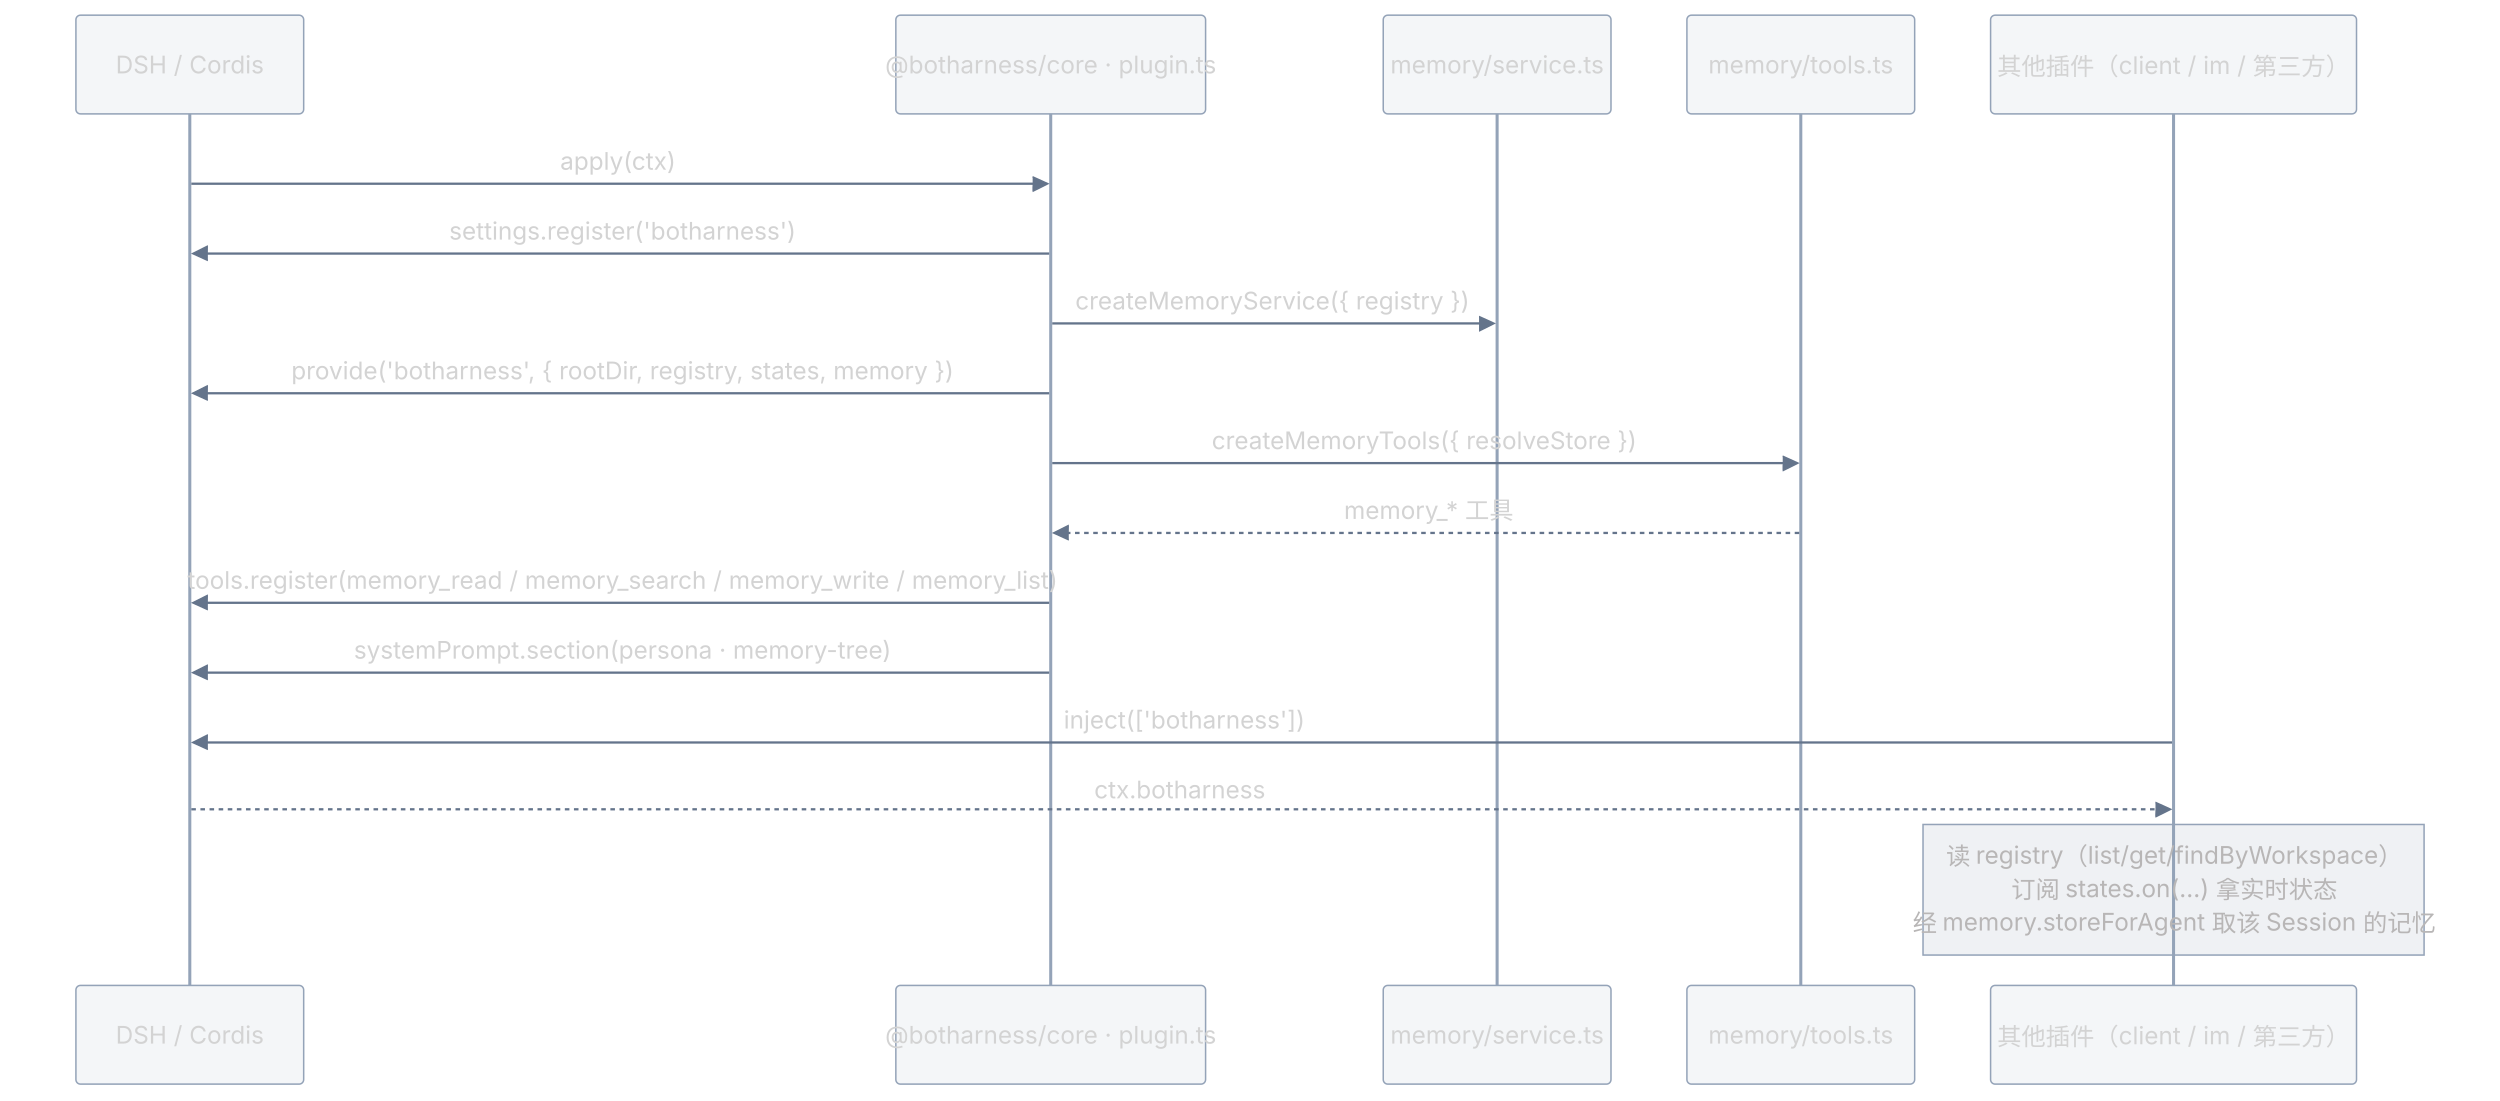
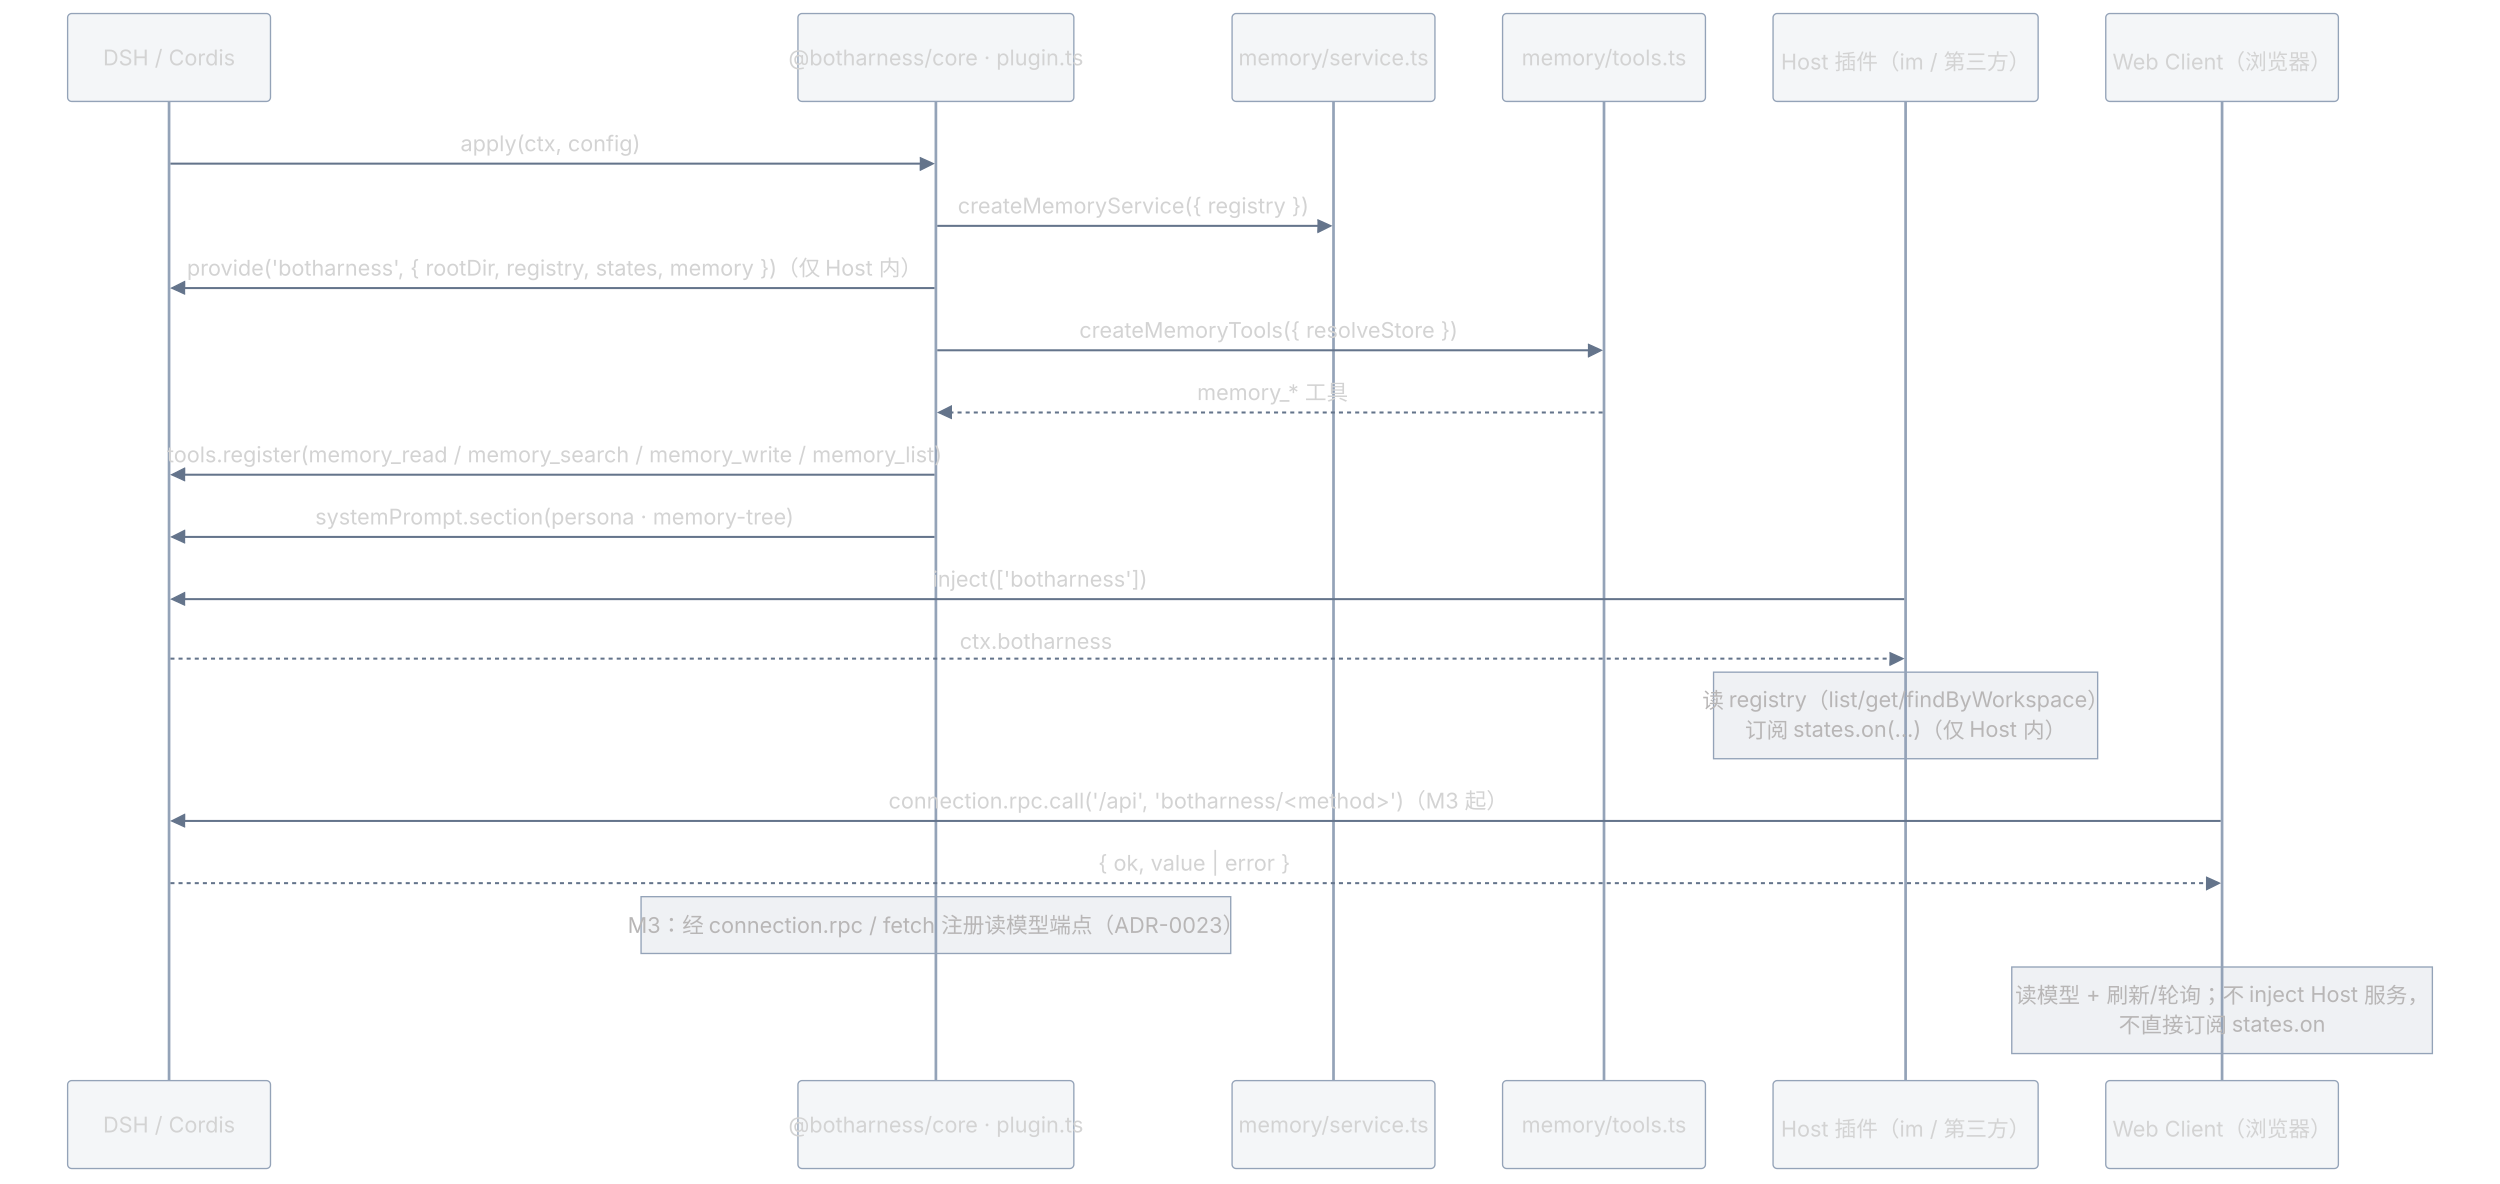
- <svg xmlns="http://www.w3.org/2000/svg" id="my-svg" width="1646.5" height="725" style="max-width: 1646.5px; background-color: transparent;" viewBox="-50 -10 1646.5 725" role="graphics-document document" aria-roledescription="sequence">
+ <svg xmlns="http://www.w3.org/2000/svg" id="my-svg" width="1848.5" height="875" style="max-width: 1848.5px; background-color: transparent;" viewBox="-50 -10 1848.5 875" role="graphics-document document" aria-roledescription="sequence">
  <g>
-     <rect x="1261" y="639" fill="#eaeaea" stroke="#666" width="241" height="65" name="O" rx="3" ry="3" class="actor actor-bottom" />
-     <text x="1381.5" y="671.5" dominant-baseline="central" alignment-baseline="central" class="actor actor-box" style="text-anchor: middle; font-size: 16px; font-weight: 400;">
-       <tspan x="1381.5" dy="0">其他插件（client / im / 第三方）</tspan>
+     <rect x="1507" y="789" fill="#eaeaea" stroke="#666" width="172" height="65" name="C" rx="3" ry="3" class="actor actor-bottom" />
+     <text x="1593" y="821.5" dominant-baseline="central" alignment-baseline="central" class="actor actor-box" style="text-anchor: middle; font-size: 16px; font-weight: 400;">
+       <tspan x="1593" dy="0">Web Client（浏览器）</tspan>
    </text>
  </g>
  <g>
-     <rect x="1061" y="639" fill="#eaeaea" stroke="#666" width="150" height="65" name="T" rx="3" ry="3" class="actor actor-bottom" />
-     <text x="1136" y="671.5" dominant-baseline="central" alignment-baseline="central" class="actor actor-box" style="text-anchor: middle; font-size: 16px; font-weight: 400;">
+     <rect x="1261" y="789" fill="#eaeaea" stroke="#666" width="196" height="65" name="O" rx="3" ry="3" class="actor actor-bottom" />
+     <text x="1359" y="821.5" dominant-baseline="central" alignment-baseline="central" class="actor actor-box" style="text-anchor: middle; font-size: 16px; font-weight: 400;">
+       <tspan x="1359" dy="0">Host 插件（im / 第三方）</tspan>
+     </text>
+   </g>
+   <g>
+     <rect x="1061" y="789" fill="#eaeaea" stroke="#666" width="150" height="65" name="T" rx="3" ry="3" class="actor actor-bottom" />
+     <text x="1136" y="821.5" dominant-baseline="central" alignment-baseline="central" class="actor actor-box" style="text-anchor: middle; font-size: 16px; font-weight: 400;">
      <tspan x="1136" dy="0">memory/tools.ts</tspan>
    </text>
  </g>
  <g>
-     <rect x="861" y="639" fill="#eaeaea" stroke="#666" width="150" height="65" name="M" rx="3" ry="3" class="actor actor-bottom" />
-     <text x="936" y="671.5" dominant-baseline="central" alignment-baseline="central" class="actor actor-box" style="text-anchor: middle; font-size: 16px; font-weight: 400;">
+     <rect x="861" y="789" fill="#eaeaea" stroke="#666" width="150" height="65" name="M" rx="3" ry="3" class="actor actor-bottom" />
+     <text x="936" y="821.5" dominant-baseline="central" alignment-baseline="central" class="actor actor-box" style="text-anchor: middle; font-size: 16px; font-weight: 400;">
      <tspan x="936" dy="0">memory/service.ts</tspan>
    </text>
  </g>
  <g>
-     <rect x="540" y="639" fill="#eaeaea" stroke="#666" width="204" height="65" name="P" rx="3" ry="3" class="actor actor-bottom" />
-     <text x="642" y="671.5" dominant-baseline="central" alignment-baseline="central" class="actor actor-box" style="text-anchor: middle; font-size: 16px; font-weight: 400;">
+     <rect x="540" y="789" fill="#eaeaea" stroke="#666" width="204" height="65" name="P" rx="3" ry="3" class="actor actor-bottom" />
+     <text x="642" y="821.5" dominant-baseline="central" alignment-baseline="central" class="actor actor-box" style="text-anchor: middle; font-size: 16px; font-weight: 400;">
      <tspan x="642" dy="0">@botharness/core · plugin.ts</tspan>
    </text>
  </g>
  <g>
-     <rect x="0" y="639" fill="#eaeaea" stroke="#666" width="150" height="65" name="D" rx="3" ry="3" class="actor actor-bottom" />
-     <text x="75" y="671.5" dominant-baseline="central" alignment-baseline="central" class="actor actor-box" style="text-anchor: middle; font-size: 16px; font-weight: 400;">
+     <rect x="0" y="789" fill="#eaeaea" stroke="#666" width="150" height="65" name="D" rx="3" ry="3" class="actor actor-bottom" />
+     <text x="75" y="821.5" dominant-baseline="central" alignment-baseline="central" class="actor actor-box" style="text-anchor: middle; font-size: 16px; font-weight: 400;">
      <tspan x="75" dy="0">DSH / Cordis</tspan>
    </text>
  </g>
  <g>
-     <line id="actor4" x1="1381.5" y1="65" x2="1381.5" y2="639" class="actor-line 200" stroke-width="0.5px" stroke="#999" name="O" data-et="life-line" data-id="O" />
-     <g id="root-4" data-et="participant" data-type="participant" data-id="O">
-       <rect x="1261" y="0" fill="#eaeaea" stroke="#666" width="241" height="65" name="O" rx="3" ry="3" class="actor actor-top" />
-       <text x="1381.5" y="32.5" dominant-baseline="central" alignment-baseline="central" class="actor actor-box" style="text-anchor: middle; font-size: 16px; font-weight: 400;">
-         <tspan x="1381.5" dy="0">其他插件（client / im / 第三方）</tspan>
+     <line id="actor5" x1="1593" y1="65" x2="1593" y2="789" class="actor-line 200" stroke-width="0.5px" stroke="#999" name="C" data-et="life-line" data-id="C" />
+     <g id="root-5" data-et="participant" data-type="participant" data-id="C">
+       <rect x="1507" y="0" fill="#eaeaea" stroke="#666" width="172" height="65" name="C" rx="3" ry="3" class="actor actor-top" />
+       <text x="1593" y="32.5" dominant-baseline="central" alignment-baseline="central" class="actor actor-box" style="text-anchor: middle; font-size: 16px; font-weight: 400;">
+         <tspan x="1593" dy="0">Web Client（浏览器）</tspan>
      </text>
    </g>
  </g>
  <g>
-     <line id="actor3" x1="1136" y1="65" x2="1136" y2="639" class="actor-line 200" stroke-width="0.5px" stroke="#999" name="T" data-et="life-line" data-id="T" />
+     <line id="actor4" x1="1359" y1="65" x2="1359" y2="789" class="actor-line 200" stroke-width="0.5px" stroke="#999" name="O" data-et="life-line" data-id="O" />
+     <g id="root-4" data-et="participant" data-type="participant" data-id="O">
+       <rect x="1261" y="0" fill="#eaeaea" stroke="#666" width="196" height="65" name="O" rx="3" ry="3" class="actor actor-top" />
+       <text x="1359" y="32.5" dominant-baseline="central" alignment-baseline="central" class="actor actor-box" style="text-anchor: middle; font-size: 16px; font-weight: 400;">
+         <tspan x="1359" dy="0">Host 插件（im / 第三方）</tspan>
+       </text>
+     </g>
+   </g>
+   <g>
+     <line id="actor3" x1="1136" y1="65" x2="1136" y2="789" class="actor-line 200" stroke-width="0.5px" stroke="#999" name="T" data-et="life-line" data-id="T" />
    <g id="root-3" data-et="participant" data-type="participant" data-id="T">
      <rect x="1061" y="0" fill="#eaeaea" stroke="#666" width="150" height="65" name="T" rx="3" ry="3" class="actor actor-top" />
      <text x="1136" y="32.5" dominant-baseline="central" alignment-baseline="central" class="actor actor-box" style="text-anchor: middle; font-size: 16px; font-weight: 400;">
        <tspan x="1136" dy="0">memory/tools.ts</tspan>
      </text>
    </g>
  </g>
  <g>
-     <line id="actor2" x1="936" y1="65" x2="936" y2="639" class="actor-line 200" stroke-width="0.5px" stroke="#999" name="M" data-et="life-line" data-id="M" />
+     <line id="actor2" x1="936" y1="65" x2="936" y2="789" class="actor-line 200" stroke-width="0.5px" stroke="#999" name="M" data-et="life-line" data-id="M" />
    <g id="root-2" data-et="participant" data-type="participant" data-id="M">
      <rect x="861" y="0" fill="#eaeaea" stroke="#666" width="150" height="65" name="M" rx="3" ry="3" class="actor actor-top" />
      <text x="936" y="32.5" dominant-baseline="central" alignment-baseline="central" class="actor actor-box" style="text-anchor: middle; font-size: 16px; font-weight: 400;">
        <tspan x="936" dy="0">memory/service.ts</tspan>
      </text>
    </g>
  </g>
  <g>
-     <line id="actor1" x1="642" y1="65" x2="642" y2="639" class="actor-line 200" stroke-width="0.5px" stroke="#999" name="P" data-et="life-line" data-id="P" />
+     <line id="actor1" x1="642" y1="65" x2="642" y2="789" class="actor-line 200" stroke-width="0.5px" stroke="#999" name="P" data-et="life-line" data-id="P" />
    <g id="root-1" data-et="participant" data-type="participant" data-id="P">
      <rect x="540" y="0" fill="#eaeaea" stroke="#666" width="204" height="65" name="P" rx="3" ry="3" class="actor actor-top" />
      <text x="642" y="32.5" dominant-baseline="central" alignment-baseline="central" class="actor actor-box" style="text-anchor: middle; font-size: 16px; font-weight: 400;">
        <tspan x="642" dy="0">@botharness/core · plugin.ts</tspan>
      </text>
    </g>
  </g>
  <g>
-     <line id="actor0" x1="75" y1="65" x2="75" y2="639" class="actor-line 200" stroke-width="0.5px" stroke="#999" name="D" data-et="life-line" data-id="D" />
+     <line id="actor0" x1="75" y1="65" x2="75" y2="789" class="actor-line 200" stroke-width="0.5px" stroke="#999" name="D" data-et="life-line" data-id="D" />
    <g id="root-0" data-et="participant" data-type="participant" data-id="D">
      <rect x="0" y="0" fill="#eaeaea" stroke="#666" width="150" height="65" name="D" rx="3" ry="3" class="actor actor-top" />
      <text x="75" y="32.5" dominant-baseline="central" alignment-baseline="central" class="actor actor-box" style="text-anchor: middle; font-size: 16px; font-weight: 400;">
        <tspan x="75" dy="0">DSH / Cordis</tspan>
      </text>
    </g>
  </g>
  <style>#my-svg{font-family:system-ui,-apple-system,Segoe UI,PingFang SC,Microsoft YaHei,sans-serif;font-size:16px;fill:#ccc;}@keyframes edge-animation-frame{from{stroke-dashoffset:0;}}@keyframes dash{to{stroke-dashoffset:0;}}#my-svg .edge-animation-slow{stroke-dasharray:9,5!important;stroke-dashoffset:900;animation:dash 50s linear infinite;stroke-linecap:round;}#my-svg .edge-animation-fast{stroke-dasharray:9,5!important;stroke-dashoffset:900;animation:dash 20s linear infinite;stroke-linecap:round;}#my-svg .error-icon{fill:#a44141;}#my-svg .error-text{fill:#ddd;stroke:#ddd;}#my-svg .edge-thickness-normal{stroke-width:1px;}#my-svg .edge-thickness-thick{stroke-width:3.5px;}#my-svg .edge-pattern-solid{stroke-dasharray:0;}#my-svg .edge-thickness-invisible{stroke-width:0;fill:none;}#my-svg .edge-pattern-dashed{stroke-dasharray:3;}#my-svg .edge-pattern-dotted{stroke-dasharray:2;}#my-svg .marker{fill:#94a3b8;stroke:#94a3b8;}#my-svg .marker.cross{stroke:#94a3b8;}#my-svg svg{font-family:system-ui,-apple-system,Segoe UI,PingFang SC,Microsoft YaHei,sans-serif;font-size:16px;}#my-svg p{margin:0;}#my-svg .actor{stroke:#94a3b8;fill:rgba(148, 163, 184, 0.1);stroke-width:1;}#my-svg rect.actor.outer-path[data-look="neo"]{filter:drop-shadow( 1px 2px 2px rgba(185,185,185,1));}#my-svg rect.note[data-look="neo"]{stroke:#94a3b8;fill:rgba(148, 163, 184, 0.15);filter:drop-shadow( 1px 2px 2px rgba(185,185,185,1));}#my-svg text.actor&gt;tspan{fill:lightgrey;stroke:none;}#my-svg .actor-line{stroke:#94a3b8;}#my-svg .innerArc{stroke-width:1.5;stroke-dasharray:none;}#my-svg .messageLine0{stroke-width:1.5;stroke-dasharray:none;stroke:#64748b;}#my-svg .messageLine1{stroke-width:1.5;stroke-dasharray:2,2;stroke:#64748b;}#my-svg [id$="-arrowhead"] path{fill:#64748b;stroke:#64748b;}#my-svg .sequenceNumber{fill:black;}#my-svg [id$="-sequencenumber"]{fill:#64748b;}#my-svg [id$="-crosshead"] path{fill:#64748b;stroke:#64748b;}#my-svg .messageText{fill:lightgrey;stroke:none;}#my-svg .labelBox{stroke:#ccc;fill:rgba(148, 163, 184, 0.1);filter:none;}#my-svg .labelText,#my-svg .labelText&gt;tspan{fill:lightgrey;stroke:none;}#my-svg .loopText,#my-svg .loopText&gt;tspan{fill:lightgrey;stroke:none;}#my-svg .sectionTitle,#my-svg .sectionTitle&gt;tspan{fill:lightgrey;stroke:none;}#my-svg .loopLine{stroke-width:2px;stroke-dasharray:2,2;stroke:#ccc;fill:#ccc;}#my-svg .note{stroke:#94a3b8;fill:rgba(148, 163, 184, 0.15);}#my-svg .noteText,#my-svg .noteText&gt;tspan{fill:rgb(183.848, 181.552, 181.552);stroke:none;font-weight:normal;}#my-svg .activation0{fill:hsla(215, 20.225%, 81.098%, 0.1);stroke:#ccc;}#my-svg .activation1{fill:hsla(215, 20.225%, 81.098%, 0.1);stroke:#ccc;}#my-svg .activation2{fill:hsla(215, 20.225%, 81.098%, 0.1);stroke:#ccc;}#my-svg .actorPopupMenu{position:absolute;}#my-svg .actorPopupMenuPanel{position:absolute;fill:rgba(148, 163, 184, 0.1);box-shadow:0px 8px 16px 0px rgba(0,0,0,0.2);filter:drop-shadow(3px 5px 2px rgb(0 0 0 / 0.4));}#my-svg .actor-man circle,#my-svg line{fill:rgba(148, 163, 184, 0.1);stroke-width:2px;}#my-svg g rect.rect{filter:drop-shadow( 1px 2px 2px rgba(185,185,185,1));stroke:#94a3b8;}#my-svg .node .neo-node{stroke:#94a3b8;}#my-svg [data-look="neo"].node rect,#my-svg [data-look="neo"].cluster rect,#my-svg [data-look="neo"].node polygon{stroke:url(#my-svg-gradient);filter:drop-shadow( 1px 2px 2px rgba(185,185,185,1));}#my-svg [data-look="neo"].swimlane.cluster rect{filter:none;}#my-svg [data-look="neo"].node path{stroke:url(#my-svg-gradient);stroke-width:1px;}#my-svg [data-look="neo"].node .outer-path{filter:drop-shadow( 1px 2px 2px rgba(185,185,185,1));}#my-svg [data-look="neo"].node .neo-line path{stroke:#94a3b8;filter:none;}#my-svg [data-look="neo"].node circle{stroke:url(#my-svg-gradient);filter:drop-shadow( 1px 2px 2px rgba(185,185,185,1));}#my-svg [data-look="neo"].node circle .state-start{fill:#000000;}#my-svg [data-look="neo"].icon-shape .icon{fill:url(#my-svg-gradient);filter:drop-shadow( 1px 2px 2px rgba(185,185,185,1));}#my-svg [data-look="neo"].icon-shape .icon-neo path{stroke:url(#my-svg-gradient);filter:drop-shadow( 1px 2px 2px rgba(185,185,185,1));}#my-svg :root{--mermaid-font-family:"trebuchet ms",verdana,arial,sans-serif;}</style>
  <g />
  <defs>
    <symbol id="my-svg-computer" width="24" height="24">
      <path transform="scale(.5)" d="M2 2v13h20v-13h-20zm18 11h-16v-9h16v9zm-10.228 6l.466-1h3.524l.467 1h-4.457zm14.228 3h-24l2-6h2.104l-1.33 4h18.45l-1.297-4h2.073l2 6zm-5-10h-14v-7h14v7z" />
    </symbol>
  </defs>
  <defs>
    <symbol id="my-svg-database" fill-rule="evenodd" clip-rule="evenodd">
      <path transform="scale(.5)" d="M12.258.001l.256.004.255.005.253.008.251.01.249.012.247.015.246.016.242.019.241.02.239.023.236.024.233.027.231.028.229.031.225.032.223.034.22.036.217.038.214.04.211.041.208.043.205.045.201.046.198.048.194.05.191.051.187.053.183.054.18.056.175.057.172.059.168.06.163.061.16.063.155.064.15.066.074.033.073.033.071.034.07.034.069.035.068.035.067.035.066.035.064.036.064.036.062.036.06.036.06.037.058.037.058.037.055.038.055.038.053.038.052.038.051.039.05.039.048.039.047.039.045.04.044.04.043.04.041.04.04.041.039.041.037.041.036.041.034.041.033.042.032.042.03.042.029.042.027.042.026.043.024.043.023.043.021.043.02.043.018.044.017.043.015.044.013.044.012.044.011.045.009.044.007.045.006.045.004.045.002.045.001.045v17l-.001.045-.002.045-.004.045-.006.045-.007.045-.009.044-.011.045-.012.044-.013.044-.015.044-.017.043-.018.044-.02.043-.021.043-.023.043-.024.043-.026.043-.027.042-.029.042-.03.042-.032.042-.033.042-.034.041-.036.041-.037.041-.039.041-.04.041-.041.04-.043.04-.044.04-.045.04-.047.039-.048.039-.05.039-.051.039-.052.038-.053.038-.055.038-.055.038-.058.037-.058.037-.06.037-.06.036-.062.036-.064.036-.064.036-.066.035-.067.035-.068.035-.069.035-.07.034-.071.034-.073.033-.074.033-.15.066-.155.064-.16.063-.163.061-.168.06-.172.059-.175.057-.18.056-.183.054-.187.053-.191.051-.194.05-.198.048-.201.046-.205.045-.208.043-.211.041-.214.04-.217.038-.22.036-.223.034-.225.032-.229.031-.231.028-.233.027-.236.024-.239.023-.241.02-.242.019-.246.016-.247.015-.249.012-.251.01-.253.008-.255.005-.256.004-.258.001-.258-.001-.256-.004-.255-.005-.253-.008-.251-.01-.249-.012-.247-.015-.245-.016-.243-.019-.241-.02-.238-.023-.236-.024-.234-.027-.231-.028-.228-.031-.226-.032-.223-.034-.22-.036-.217-.038-.214-.04-.211-.041-.208-.043-.204-.045-.201-.046-.198-.048-.195-.05-.19-.051-.187-.053-.184-.054-.179-.056-.176-.057-.172-.059-.167-.06-.164-.061-.159-.063-.155-.064-.151-.066-.074-.033-.072-.033-.072-.034-.07-.034-.069-.035-.068-.035-.067-.035-.066-.035-.064-.036-.063-.036-.062-.036-.061-.036-.06-.037-.058-.037-.057-.037-.056-.038-.055-.038-.053-.038-.052-.038-.051-.039-.049-.039-.049-.039-.046-.039-.046-.04-.044-.04-.043-.04-.041-.04-.04-.041-.039-.041-.037-.041-.036-.041-.034-.041-.033-.042-.032-.042-.03-.042-.029-.042-.027-.042-.026-.043-.024-.043-.023-.043-.021-.043-.02-.043-.018-.044-.017-.043-.015-.044-.013-.044-.012-.044-.011-.045-.009-.044-.007-.045-.006-.045-.004-.045-.002-.045-.001-.045v-17l.001-.045.002-.045.004-.045.006-.045.007-.045.009-.044.011-.045.012-.044.013-.044.015-.044.017-.043.018-.044.02-.043.021-.043.023-.043.024-.043.026-.043.027-.042.029-.042.03-.042.032-.042.033-.042.034-.041.036-.041.037-.041.039-.041.04-.041.041-.04.043-.04.044-.04.046-.04.046-.039.049-.039.049-.039.051-.039.052-.038.053-.038.055-.038.056-.038.057-.037.058-.037.06-.037.061-.036.062-.036.063-.036.064-.036.066-.035.067-.035.068-.035.069-.035.07-.034.072-.034.072-.033.074-.033.151-.066.155-.064.159-.063.164-.061.167-.06.172-.059.176-.057.179-.056.184-.054.187-.053.19-.051.195-.05.198-.048.201-.046.204-.045.208-.043.211-.041.214-.04.217-.038.22-.036.223-.034.226-.032.228-.031.231-.028.234-.027.236-.024.238-.023.241-.02.243-.019.245-.016.247-.015.249-.012.251-.01.253-.008.255-.005.256-.004.258-.001.258.001zm-9.258 20.499v.01l.001.021.003.021.004.022.005.021.006.022.007.022.009.023.01.022.011.023.012.023.013.023.015.023.016.024.017.023.018.024.019.024.021.024.022.025.023.024.024.025.052.049.056.05.061.051.066.051.07.051.075.051.079.052.084.052.088.052.092.052.097.052.102.051.105.052.11.052.114.051.119.051.123.051.127.05.131.05.135.05.139.048.144.049.147.047.152.047.155.047.16.045.163.045.167.043.171.043.176.041.178.041.183.039.187.039.19.037.194.035.197.035.202.033.204.031.209.03.212.029.216.027.219.025.222.024.226.021.23.02.233.018.236.016.24.015.243.012.246.01.249.008.253.005.256.004.259.001.26-.001.257-.004.254-.005.25-.008.247-.011.244-.012.241-.014.237-.016.233-.018.231-.021.226-.021.224-.024.22-.026.216-.027.212-.028.21-.031.205-.031.202-.034.198-.034.194-.036.191-.037.187-.039.183-.04.179-.04.175-.042.172-.043.168-.044.163-.045.16-.046.155-.046.152-.047.148-.048.143-.049.139-.049.136-.05.131-.05.126-.05.123-.051.118-.052.114-.051.11-.052.106-.052.101-.052.096-.052.092-.052.088-.053.083-.051.079-.052.074-.052.07-.051.065-.051.06-.051.056-.05.051-.05.023-.024.023-.025.021-.024.02-.024.019-.024.018-.024.017-.024.015-.023.014-.024.013-.023.012-.023.01-.023.01-.022.008-.022.006-.022.006-.022.004-.022.004-.021.001-.021.001-.021v-4.127l-.077.055-.08.053-.083.054-.085.053-.087.052-.09.052-.093.051-.095.05-.097.05-.1.049-.102.049-.105.048-.106.047-.109.047-.111.046-.114.045-.115.045-.118.044-.12.043-.122.042-.124.042-.126.041-.128.04-.13.04-.132.038-.134.038-.135.037-.138.037-.139.035-.142.035-.143.034-.144.033-.147.032-.148.031-.15.03-.151.03-.153.029-.154.027-.156.027-.158.026-.159.025-.161.024-.162.023-.163.022-.165.021-.166.02-.167.019-.169.018-.169.017-.171.016-.173.015-.173.014-.175.013-.175.012-.177.011-.178.01-.179.008-.179.008-.181.006-.182.005-.182.004-.184.003-.184.002h-.37l-.184-.002-.184-.003-.182-.004-.182-.005-.181-.006-.179-.008-.179-.008-.178-.01-.176-.011-.176-.012-.175-.013-.173-.014-.172-.015-.171-.016-.17-.017-.169-.018-.167-.019-.166-.02-.165-.021-.163-.022-.162-.023-.161-.024-.159-.025-.157-.026-.156-.027-.155-.027-.153-.029-.151-.03-.15-.03-.148-.031-.146-.032-.145-.033-.143-.034-.141-.035-.14-.035-.137-.037-.136-.037-.134-.038-.132-.038-.13-.04-.128-.04-.126-.041-.124-.042-.122-.042-.12-.044-.117-.043-.116-.045-.113-.045-.112-.046-.109-.047-.106-.047-.105-.048-.102-.049-.1-.049-.097-.05-.095-.05-.093-.052-.09-.051-.087-.052-.085-.053-.083-.054-.08-.054-.077-.054v4.127zm0-5.654v.011l.001.021.003.021.004.021.005.022.006.022.007.022.009.022.01.022.011.023.012.023.013.023.015.024.016.023.017.024.018.024.019.024.021.024.022.024.023.025.024.024.052.05.056.05.061.05.066.051.07.051.075.052.079.051.084.052.088.052.092.052.097.052.102.052.105.052.11.051.114.051.119.052.123.05.127.051.131.05.135.049.139.049.144.048.147.048.152.047.155.046.16.045.163.045.167.044.171.042.176.042.178.04.183.04.187.038.19.037.194.036.197.034.202.033.204.032.209.03.212.028.216.027.219.025.222.024.226.022.23.02.233.018.236.016.24.014.243.012.246.01.249.008.253.006.256.003.259.001.26-.001.257-.003.254-.006.25-.008.247-.01.244-.012.241-.015.237-.016.233-.018.231-.02.226-.022.224-.024.22-.025.216-.027.212-.029.21-.03.205-.032.202-.033.198-.035.194-.036.191-.037.187-.039.183-.039.179-.041.175-.042.172-.043.168-.044.163-.045.16-.045.155-.047.152-.047.148-.048.143-.048.139-.05.136-.049.131-.05.126-.051.123-.051.118-.051.114-.052.11-.052.106-.052.101-.052.096-.052.092-.052.088-.052.083-.052.079-.052.074-.051.07-.052.065-.051.06-.05.056-.051.051-.049.023-.025.023-.024.021-.025.02-.024.019-.024.018-.024.017-.024.015-.023.014-.023.013-.024.012-.022.01-.023.01-.023.008-.022.006-.022.006-.022.004-.021.004-.022.001-.021.001-.021v-4.139l-.077.054-.08.054-.083.054-.085.052-.087.053-.09.051-.093.051-.095.051-.097.05-.1.049-.102.049-.105.048-.106.047-.109.047-.111.046-.114.045-.115.044-.118.044-.12.044-.122.042-.124.042-.126.041-.128.04-.13.039-.132.039-.134.038-.135.037-.138.036-.139.036-.142.035-.143.033-.144.033-.147.033-.148.031-.15.03-.151.03-.153.028-.154.028-.156.027-.158.026-.159.025-.161.024-.162.023-.163.022-.165.021-.166.02-.167.019-.169.018-.169.017-.171.016-.173.015-.173.014-.175.013-.175.012-.177.011-.178.009-.179.009-.179.007-.181.007-.182.005-.182.004-.184.003-.184.002h-.37l-.184-.002-.184-.003-.182-.004-.182-.005-.181-.007-.179-.007-.179-.009-.178-.009-.176-.011-.176-.012-.175-.013-.173-.014-.172-.015-.171-.016-.17-.017-.169-.018-.167-.019-.166-.02-.165-.021-.163-.022-.162-.023-.161-.024-.159-.025-.157-.026-.156-.027-.155-.028-.153-.028-.151-.03-.15-.03-.148-.031-.146-.033-.145-.033-.143-.033-.141-.035-.14-.036-.137-.036-.136-.037-.134-.038-.132-.039-.13-.039-.128-.04-.126-.041-.124-.042-.122-.043-.12-.043-.117-.044-.116-.044-.113-.046-.112-.046-.109-.046-.106-.047-.105-.048-.102-.049-.1-.049-.097-.05-.095-.051-.093-.051-.09-.051-.087-.053-.085-.052-.083-.054-.08-.054-.077-.054v4.139zm0-5.666v.011l.001.02.003.022.004.021.005.022.006.021.007.022.009.023.01.022.011.023.012.023.013.023.015.023.016.024.017.024.018.023.019.024.021.025.022.024.023.024.024.025.052.05.056.05.061.05.066.051.07.051.075.052.079.051.084.052.088.052.092.052.097.052.102.052.105.051.11.052.114.051.119.051.123.051.127.05.131.05.135.05.139.049.144.048.147.048.152.047.155.046.16.045.163.045.167.043.171.043.176.042.178.04.183.04.187.038.19.037.194.036.197.034.202.033.204.032.209.03.212.028.216.027.219.025.222.024.226.021.23.02.233.018.236.017.24.014.243.012.246.01.249.008.253.006.256.003.259.001.26-.001.257-.003.254-.006.25-.008.247-.01.244-.013.241-.014.237-.016.233-.018.231-.02.226-.022.224-.024.22-.025.216-.027.212-.029.21-.03.205-.032.202-.033.198-.035.194-.036.191-.037.187-.039.183-.039.179-.041.175-.042.172-.043.168-.044.163-.045.16-.045.155-.047.152-.047.148-.048.143-.049.139-.049.136-.049.131-.051.126-.05.123-.051.118-.052.114-.051.11-.052.106-.052.101-.052.096-.052.092-.052.088-.052.083-.052.079-.052.074-.052.07-.051.065-.051.06-.051.056-.05.051-.049.023-.025.023-.025.021-.024.02-.024.019-.024.018-.024.017-.024.015-.023.014-.024.013-.023.012-.023.01-.022.01-.023.008-.022.006-.022.006-.022.004-.022.004-.021.001-.021.001-.021v-4.153l-.077.054-.08.054-.083.053-.085.053-.087.053-.09.051-.093.051-.095.051-.097.05-.1.049-.102.048-.105.048-.106.048-.109.046-.111.046-.114.046-.115.044-.118.044-.12.043-.122.043-.124.042-.126.041-.128.04-.13.039-.132.039-.134.038-.135.037-.138.036-.139.036-.142.034-.143.034-.144.033-.147.032-.148.032-.15.03-.151.03-.153.028-.154.028-.156.027-.158.026-.159.024-.161.024-.162.023-.163.023-.165.021-.166.02-.167.019-.169.018-.169.017-.171.016-.173.015-.173.014-.175.013-.175.012-.177.01-.178.01-.179.009-.179.007-.181.006-.182.006-.182.004-.184.003-.184.001-.185.001-.185-.001-.184-.001-.184-.003-.182-.004-.182-.006-.181-.006-.179-.007-.179-.009-.178-.01-.176-.01-.176-.012-.175-.013-.173-.014-.172-.015-.171-.016-.17-.017-.169-.018-.167-.019-.166-.02-.165-.021-.163-.023-.162-.023-.161-.024-.159-.024-.157-.026-.156-.027-.155-.028-.153-.028-.151-.03-.15-.03-.148-.032-.146-.032-.145-.033-.143-.034-.141-.034-.14-.036-.137-.036-.136-.037-.134-.038-.132-.039-.13-.039-.128-.041-.126-.041-.124-.041-.122-.043-.12-.043-.117-.044-.116-.044-.113-.046-.112-.046-.109-.046-.106-.048-.105-.048-.102-.048-.1-.05-.097-.049-.095-.051-.093-.051-.09-.052-.087-.052-.085-.053-.083-.053-.08-.054-.077-.054v4.153zm8.74-8.179l-.257.004-.254.005-.25.008-.247.011-.244.012-.241.014-.237.016-.233.018-.231.021-.226.022-.224.023-.22.026-.216.027-.212.028-.21.031-.205.032-.202.033-.198.034-.194.036-.191.038-.187.038-.183.04-.179.041-.175.042-.172.043-.168.043-.163.045-.16.046-.155.046-.152.048-.148.048-.143.048-.139.049-.136.05-.131.05-.126.051-.123.051-.118.051-.114.052-.11.052-.106.052-.101.052-.096.052-.092.052-.088.052-.083.052-.079.052-.074.051-.07.052-.065.051-.06.05-.056.05-.051.05-.023.025-.023.024-.021.024-.02.025-.019.024-.018.024-.017.023-.015.024-.014.023-.013.023-.012.023-.01.023-.01.022-.008.022-.006.023-.006.021-.004.022-.004.021-.001.021-.001.021.001.021.001.021.004.021.004.022.006.021.006.023.008.022.01.022.01.023.012.023.013.023.014.023.015.024.017.023.018.024.019.024.02.025.021.024.023.024.023.025.051.05.056.05.06.05.065.051.07.052.074.051.079.052.083.052.088.052.092.052.096.052.101.052.106.052.11.052.114.052.118.051.123.051.126.051.131.05.136.05.139.049.143.048.148.048.152.048.155.046.16.046.163.045.168.043.172.043.175.042.179.041.183.04.187.038.191.038.194.036.198.034.202.033.205.032.21.031.212.028.216.027.22.026.224.023.226.022.231.021.233.018.237.016.241.014.244.012.247.011.25.008.254.005.257.004.26.001.26-.001.257-.004.254-.005.25-.008.247-.011.244-.012.241-.014.237-.016.233-.018.231-.021.226-.022.224-.023.22-.026.216-.027.212-.028.21-.031.205-.032.202-.033.198-.034.194-.036.191-.038.187-.038.183-.04.179-.041.175-.042.172-.043.168-.043.163-.045.16-.046.155-.046.152-.048.148-.048.143-.048.139-.049.136-.05.131-.05.126-.051.123-.051.118-.051.114-.052.11-.052.106-.052.101-.052.096-.052.092-.052.088-.052.083-.052.079-.052.074-.051.07-.052.065-.051.06-.05.056-.05.051-.05.023-.025.023-.024.021-.024.02-.025.019-.024.018-.024.017-.023.015-.024.014-.023.013-.023.012-.023.01-.023.01-.022.008-.022.006-.023.006-.021.004-.022.004-.021.001-.021.001-.021-.001-.021-.001-.021-.004-.021-.004-.022-.006-.021-.006-.023-.008-.022-.01-.022-.01-.023-.012-.023-.013-.023-.014-.023-.015-.024-.017-.023-.018-.024-.019-.024-.02-.025-.021-.024-.023-.024-.023-.025-.051-.05-.056-.05-.06-.05-.065-.051-.07-.052-.074-.051-.079-.052-.083-.052-.088-.052-.092-.052-.096-.052-.101-.052-.106-.052-.11-.052-.114-.052-.118-.051-.123-.051-.126-.051-.131-.05-.136-.05-.139-.049-.143-.048-.148-.048-.152-.048-.155-.046-.16-.046-.163-.045-.168-.043-.172-.043-.175-.042-.179-.041-.183-.04-.187-.038-.191-.038-.194-.036-.198-.034-.202-.033-.205-.032-.21-.031-.212-.028-.216-.027-.22-.026-.224-.023-.226-.022-.231-.021-.233-.018-.237-.016-.241-.014-.244-.012-.247-.011-.25-.008-.254-.005-.257-.004-.26-.001-.26.001z" />
    </symbol>
  </defs>
  <defs>
    <symbol id="my-svg-clock" width="24" height="24">
      <path transform="scale(.5)" d="M12 2c5.514 0 10 4.486 10 10s-4.486 10-10 10-10-4.486-10-10 4.486-10 10-10zm0-2c-6.627 0-12 5.373-12 12s5.373 12 12 12 12-5.373 12-12-5.373-12-12-12zm5.848 12.459c.202.038.202.333.001.372-1.907.361-6.045 1.111-6.547 1.111-.719 0-1.301-.582-1.301-1.301 0-.512.77-5.447 1.125-7.445.034-.192.312-.181.343.014l.985 6.238 5.394 1.011z" />
    </symbol>
  </defs>
  <defs>
    <marker id="my-svg-arrowhead" refX="7.9" refY="5" markerUnits="userSpaceOnUse" markerWidth="12" markerHeight="12" orient="auto-start-reverse">
      <path d="M -1 0 L 10 5 L 0 10 z" />
    </marker>
  </defs>
  <defs>
    <marker id="my-svg-crosshead" markerWidth="15" markerHeight="8" orient="auto" refX="4" refY="4.5">
      <path fill="none" stroke="#000000" stroke-width="1pt" d="M 1,2 L 6,7 M 6,2 L 1,7" style="stroke-dasharray: 0, 0;" />
    </marker>
  </defs>
  <defs>
    <marker id="my-svg-filled-head" refX="15.5" refY="7" markerWidth="20" markerHeight="28" orient="auto">
      <path d="M 18,7 L9,13 L14,7 L9,1 Z" />
    </marker>
  </defs>
  <defs>
    <marker id="my-svg-sequencenumber" refX="15" refY="15" markerWidth="60" markerHeight="40" orient="auto">
      <circle cx="15" cy="15" r="6" />
    </marker>
  </defs>
  <defs>
    <marker id="my-svg-solidTopArrowHead" refX="7.9" refY="7.25" markerUnits="userSpaceOnUse" markerWidth="12" markerHeight="12" orient="auto-start-reverse">
      <path d="M 0 0 L 10 8 L 0 8 z" />
    </marker>
  </defs>
  <defs>
    <marker id="my-svg-solidBottomArrowHead" refX="7.9" refY="0.75" markerUnits="userSpaceOnUse" markerWidth="12" markerHeight="12" orient="auto-start-reverse">
      <path d="M 0 0 L 10 0 L 0 8 z" />
    </marker>
  </defs>
  <defs>
    <marker id="my-svg-stickTopArrowHead" refX="7.5" refY="7" markerUnits="userSpaceOnUse" markerWidth="12" markerHeight="12" orient="auto-start-reverse">
      <path d="M 0 0 L 7 7" stroke="black" stroke-width="1.5" fill="none" />
    </marker>
  </defs>
  <defs>
    <marker id="my-svg-stickBottomArrowHead" refX="7.5" refY="0" markerUnits="userSpaceOnUse" markerWidth="12" markerHeight="12" orient="auto-start-reverse">
      <path d="M 0 7 L 7 0" stroke="black" stroke-width="1.5" fill="none" />
    </marker>
  </defs>
-   <g data-et="note" data-id="i10">
-     <rect x="1216.5" y="533" fill="#EDF2AE" stroke="#666" width="330" height="86" class="note" />
-     <text x="1382" y="538" text-anchor="middle" dominant-baseline="middle" alignment-baseline="middle" class="noteText" dy="1em" style="font-size: 16px; font-weight: 400;">
-       <tspan x="1382">读 registry（list/get/findByWorkspace）</tspan>
+   <g data-et="note" data-id="i9">
+     <rect x="1217" y="487" fill="#EDF2AE" stroke="#666" width="284" height="64" class="note" />
+     <text x="1359" y="492" text-anchor="middle" dominant-baseline="middle" alignment-baseline="middle" class="noteText" dy="1em" style="font-size: 16px; font-weight: 400;">
+       <tspan x="1359">读 registry（list/get/findByWorkspace）</tspan>
    </text>
-     <text x="1382" y="560" text-anchor="middle" dominant-baseline="middle" alignment-baseline="middle" class="noteText" dy="1em" style="font-size: 16px; font-weight: 400;">
-       <tspan x="1382">订阅 states.on(...) 拿实时状态</tspan>
-     </text>
-     <text x="1382" y="582" text-anchor="middle" dominant-baseline="middle" alignment-baseline="middle" class="noteText" dy="1em" style="font-size: 16px; font-weight: 400;">
-       <tspan x="1382">经 memory.storeForAgent 取该 Session 的记忆</tspan>
+     <text x="1359" y="514" text-anchor="middle" dominant-baseline="middle" alignment-baseline="middle" class="noteText" dy="1em" style="font-size: 16px; font-weight: 400;">
+       <tspan x="1359">订阅 states.on(...)（仅 Host 内）</tspan>
    </text>
  </g>
-   <text x="357" y="80" text-anchor="middle" dominant-baseline="middle" alignment-baseline="middle" class="messageText" dy="1em" style="font-size: 16px; font-weight: 400;">apply(ctx)</text>
+   <g data-et="note" data-id="i12">
+     <rect x="424" y="653" fill="#EDF2AE" stroke="#666" width="436" height="42" class="note" />
+     <text x="642" y="658" text-anchor="middle" dominant-baseline="middle" alignment-baseline="middle" class="noteText" dy="1em" style="font-size: 16px; font-weight: 400;">
+       <tspan x="642">M3：经 connection.rpc / fetch 注册读模型端点（ADR-0023）</tspan>
+     </text>
+   </g>
+   <g data-et="note" data-id="i13">
+     <rect x="1437.5" y="705" fill="#EDF2AE" stroke="#666" width="311" height="64" class="note" />
+     <text x="1593" y="710" text-anchor="middle" dominant-baseline="middle" alignment-baseline="middle" class="noteText" dy="1em" style="font-size: 16px; font-weight: 400;">
+       <tspan x="1593">读模型 + 刷新/轮询；不 inject Host 服务，</tspan>
+     </text>
+     <text x="1593" y="732" text-anchor="middle" dominant-baseline="middle" alignment-baseline="middle" class="noteText" dy="1em" style="font-size: 16px; font-weight: 400;">
+       <tspan x="1593">不直接订阅 states.on</tspan>
+     </text>
+   </g>
+   <text x="357" y="80" text-anchor="middle" dominant-baseline="middle" alignment-baseline="middle" class="messageText" dy="1em" style="font-size: 16px; font-weight: 400;">apply(ctx, config)</text>
  <line x1="76" y1="111" x2="638" y2="111" class="messageLine0" data-et="message" data-id="i0" data-from="D" data-to="P" stroke-width="2" stroke="none" marker-end="url(#my-svg-arrowhead)" style="fill: none;" />
-   <text x="360" y="126" text-anchor="middle" dominant-baseline="middle" alignment-baseline="middle" class="messageText" dy="1em" style="font-size: 16px; font-weight: 400;">settings.register('botharness')</text>
-   <line x1="641" y1="157" x2="79" y2="157" class="messageLine0" data-et="message" data-id="i1" data-from="P" data-to="D" stroke-width="2" stroke="none" marker-end="url(#my-svg-arrowhead)" style="fill: none;" />
-   <text x="788" y="172" text-anchor="middle" dominant-baseline="middle" alignment-baseline="middle" class="messageText" dy="1em" style="font-size: 16px; font-weight: 400;">createMemoryService({ registry })</text>
-   <line x1="643" y1="203" x2="932" y2="203" class="messageLine0" data-et="message" data-id="i2" data-from="P" data-to="M" stroke-width="2" stroke="none" marker-end="url(#my-svg-arrowhead)" style="fill: none;" />
-   <text x="360" y="218" text-anchor="middle" dominant-baseline="middle" alignment-baseline="middle" class="messageText" dy="1em" style="font-size: 16px; font-weight: 400;">provide('botharness', { rootDir, registry, states, memory })</text>
-   <line x1="641" y1="249" x2="79" y2="249" class="messageLine0" data-et="message" data-id="i3" data-from="P" data-to="D" stroke-width="2" stroke="none" marker-end="url(#my-svg-arrowhead)" style="fill: none;" />
-   <text x="888" y="264" text-anchor="middle" dominant-baseline="middle" alignment-baseline="middle" class="messageText" dy="1em" style="font-size: 16px; font-weight: 400;">createMemoryTools({ resolveStore })</text>
-   <line x1="643" y1="295" x2="1132" y2="295" class="messageLine0" data-et="message" data-id="i4" data-from="P" data-to="T" stroke-width="2" stroke="none" marker-end="url(#my-svg-arrowhead)" style="fill: none;" />
-   <text x="891" y="310" text-anchor="middle" dominant-baseline="middle" alignment-baseline="middle" class="messageText" dy="1em" style="font-size: 16px; font-weight: 400;">memory_* 工具</text>
-   <line x1="1135" y1="341" x2="646" y2="341" class="messageLine1" data-et="message" data-id="i5" data-from="T" data-to="P" stroke-width="2" stroke="none" marker-end="url(#my-svg-arrowhead)" style="stroke-dasharray: 3, 3; fill: none;" />
-   <text x="360" y="356" text-anchor="middle" dominant-baseline="middle" alignment-baseline="middle" class="messageText" dy="1em" style="font-size: 16px; font-weight: 400;">tools.register(memory_read / memory_search / memory_write / memory_list)</text>
+   <text x="788" y="126" text-anchor="middle" dominant-baseline="middle" alignment-baseline="middle" class="messageText" dy="1em" style="font-size: 16px; font-weight: 400;">createMemoryService({ registry })</text>
+   <line x1="643" y1="157" x2="932" y2="157" class="messageLine0" data-et="message" data-id="i1" data-from="P" data-to="M" stroke-width="2" stroke="none" marker-end="url(#my-svg-arrowhead)" style="fill: none;" />
+   <text x="360" y="172" text-anchor="middle" dominant-baseline="middle" alignment-baseline="middle" class="messageText" dy="1em" style="font-size: 16px; font-weight: 400;">provide('botharness', { rootDir, registry, states, memory })（仅 Host 内）</text>
+   <line x1="641" y1="203" x2="79" y2="203" class="messageLine0" data-et="message" data-id="i2" data-from="P" data-to="D" stroke-width="2" stroke="none" marker-end="url(#my-svg-arrowhead)" style="fill: none;" />
+   <text x="888" y="218" text-anchor="middle" dominant-baseline="middle" alignment-baseline="middle" class="messageText" dy="1em" style="font-size: 16px; font-weight: 400;">createMemoryTools({ resolveStore })</text>
+   <line x1="643" y1="249" x2="1132" y2="249" class="messageLine0" data-et="message" data-id="i3" data-from="P" data-to="T" stroke-width="2" stroke="none" marker-end="url(#my-svg-arrowhead)" style="fill: none;" />
+   <text x="891" y="264" text-anchor="middle" dominant-baseline="middle" alignment-baseline="middle" class="messageText" dy="1em" style="font-size: 16px; font-weight: 400;">memory_* 工具</text>
+   <line x1="1135" y1="295" x2="646" y2="295" class="messageLine1" data-et="message" data-id="i4" data-from="T" data-to="P" stroke-width="2" stroke="none" marker-end="url(#my-svg-arrowhead)" style="stroke-dasharray: 3, 3; fill: none;" />
+   <text x="360" y="310" text-anchor="middle" dominant-baseline="middle" alignment-baseline="middle" class="messageText" dy="1em" style="font-size: 16px; font-weight: 400;">tools.register(memory_read / memory_search / memory_write / memory_list)</text>
+   <line x1="641" y1="341" x2="79" y2="341" class="messageLine0" data-et="message" data-id="i5" data-from="P" data-to="D" stroke-width="2" stroke="none" marker-end="url(#my-svg-arrowhead)" style="fill: none;" />
+   <text x="360" y="356" text-anchor="middle" dominant-baseline="middle" alignment-baseline="middle" class="messageText" dy="1em" style="font-size: 16px; font-weight: 400;">systemPrompt.section(persona · memory-tree)</text>
  <line x1="641" y1="387" x2="79" y2="387" class="messageLine0" data-et="message" data-id="i6" data-from="P" data-to="D" stroke-width="2" stroke="none" marker-end="url(#my-svg-arrowhead)" style="fill: none;" />
-   <text x="360" y="402" text-anchor="middle" dominant-baseline="middle" alignment-baseline="middle" class="messageText" dy="1em" style="font-size: 16px; font-weight: 400;">systemPrompt.section(persona · memory-tree)</text>
-   <line x1="641" y1="433" x2="79" y2="433" class="messageLine0" data-et="message" data-id="i7" data-from="P" data-to="D" stroke-width="2" stroke="none" marker-end="url(#my-svg-arrowhead)" style="fill: none;" />
-   <text x="730" y="448" text-anchor="middle" dominant-baseline="middle" alignment-baseline="middle" class="messageText" dy="1em" style="font-size: 16px; font-weight: 400;">inject(['botharness'])</text>
-   <line x1="1380.5" y1="479" x2="79" y2="479" class="messageLine0" data-et="message" data-id="i8" data-from="O" data-to="D" stroke-width="2" stroke="none" marker-end="url(#my-svg-arrowhead)" style="fill: none;" />
-   <text x="727" y="494" text-anchor="middle" dominant-baseline="middle" alignment-baseline="middle" class="messageText" dy="1em" style="font-size: 16px; font-weight: 400;">ctx.botharness</text>
-   <line x1="76" y1="523" x2="1377.5" y2="523" class="messageLine1" data-et="message" data-id="i9" data-from="D" data-to="O" stroke-width="2" stroke="none" marker-end="url(#my-svg-arrowhead)" style="stroke-dasharray: 3, 3; fill: none;" />
+   <text x="719" y="402" text-anchor="middle" dominant-baseline="middle" alignment-baseline="middle" class="messageText" dy="1em" style="font-size: 16px; font-weight: 400;">inject(['botharness'])</text>
+   <line x1="1358" y1="433" x2="79" y2="433" class="messageLine0" data-et="message" data-id="i7" data-from="O" data-to="D" stroke-width="2" stroke="none" marker-end="url(#my-svg-arrowhead)" style="fill: none;" />
+   <text x="716" y="448" text-anchor="middle" dominant-baseline="middle" alignment-baseline="middle" class="messageText" dy="1em" style="font-size: 16px; font-weight: 400;">ctx.botharness</text>
+   <line x1="76" y1="477" x2="1355" y2="477" class="messageLine1" data-et="message" data-id="i8" data-from="D" data-to="O" stroke-width="2" stroke="none" marker-end="url(#my-svg-arrowhead)" style="stroke-dasharray: 3, 3; fill: none;" />
+   <text x="836" y="566" text-anchor="middle" dominant-baseline="middle" alignment-baseline="middle" class="messageText" dy="1em" style="font-size: 16px; font-weight: 400;">connection.rpc.call('/api', 'botharness/&lt;method&gt;')（M3 起）</text>
+   <line x1="1592" y1="597" x2="79" y2="597" class="messageLine0" data-et="message" data-id="i10" data-from="C" data-to="D" stroke-width="2" stroke="none" marker-end="url(#my-svg-arrowhead)" style="fill: none;" />
+   <text x="833" y="612" text-anchor="middle" dominant-baseline="middle" alignment-baseline="middle" class="messageText" dy="1em" style="font-size: 16px; font-weight: 400;">{ ok, value | error }</text>
+   <line x1="76" y1="643" x2="1589" y2="643" class="messageLine1" data-et="message" data-id="i11" data-from="D" data-to="C" stroke-width="2" stroke="none" marker-end="url(#my-svg-arrowhead)" style="stroke-dasharray: 3, 3; fill: none;" />
</svg>
